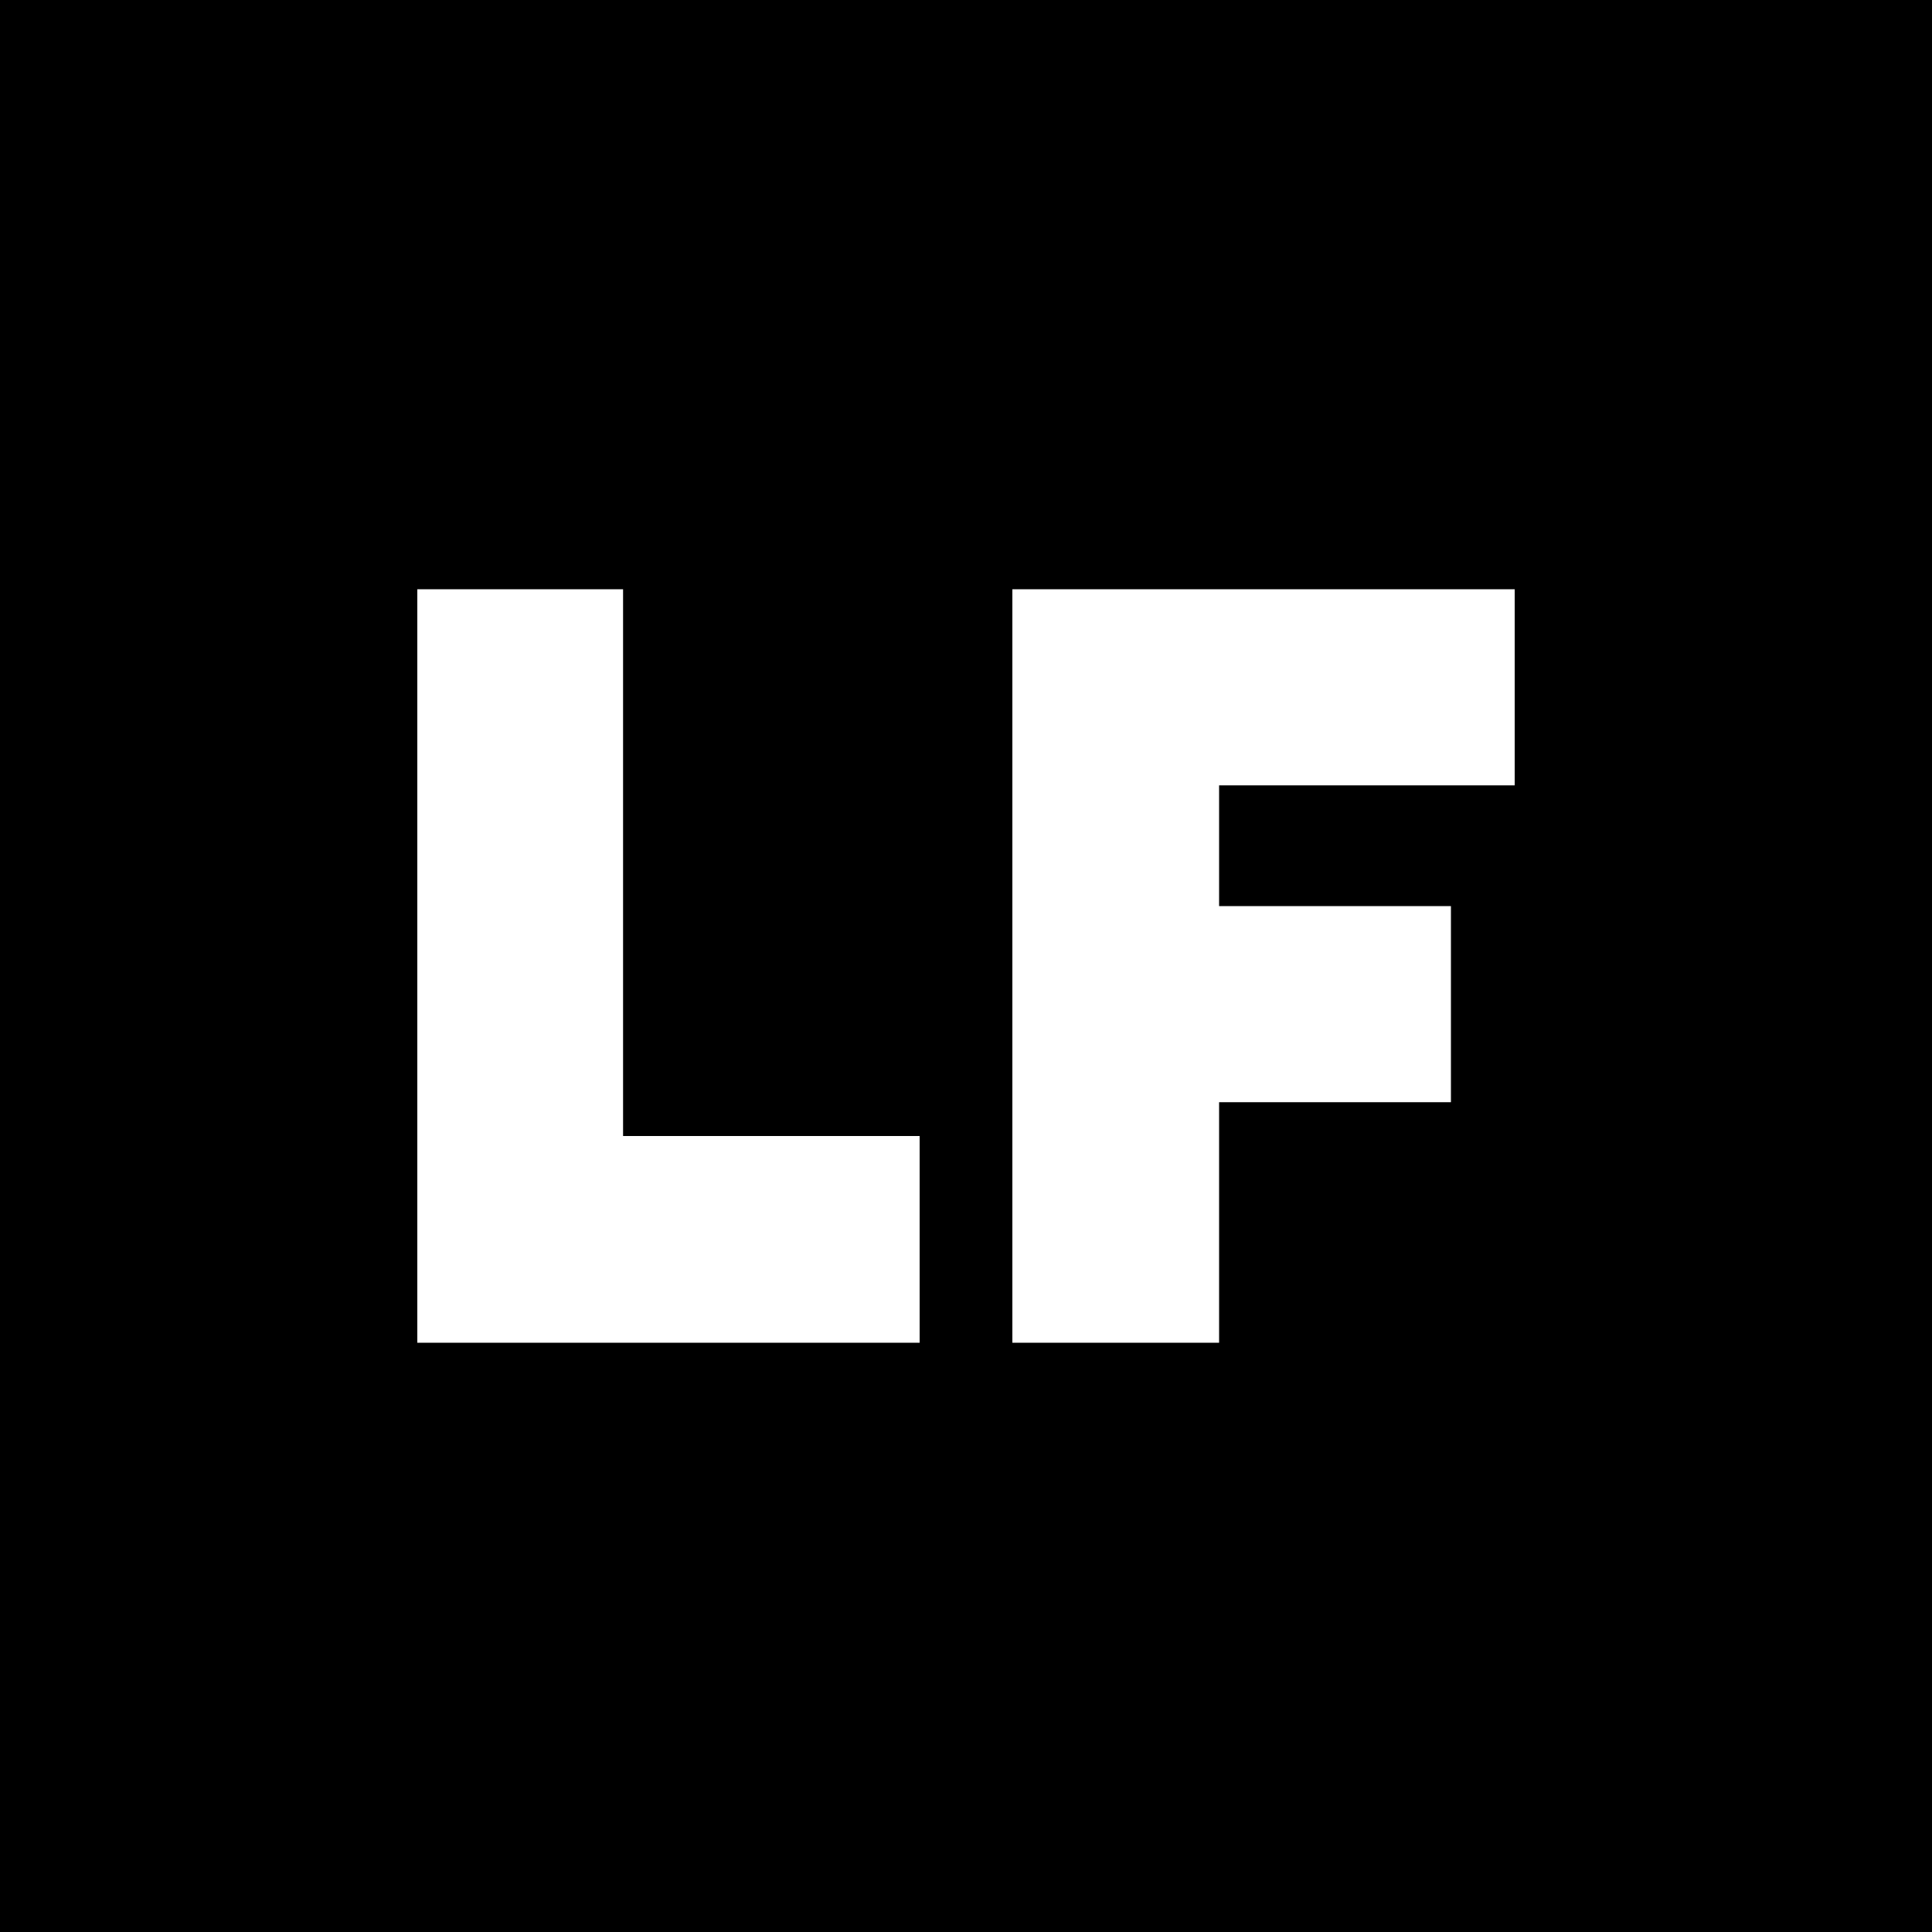
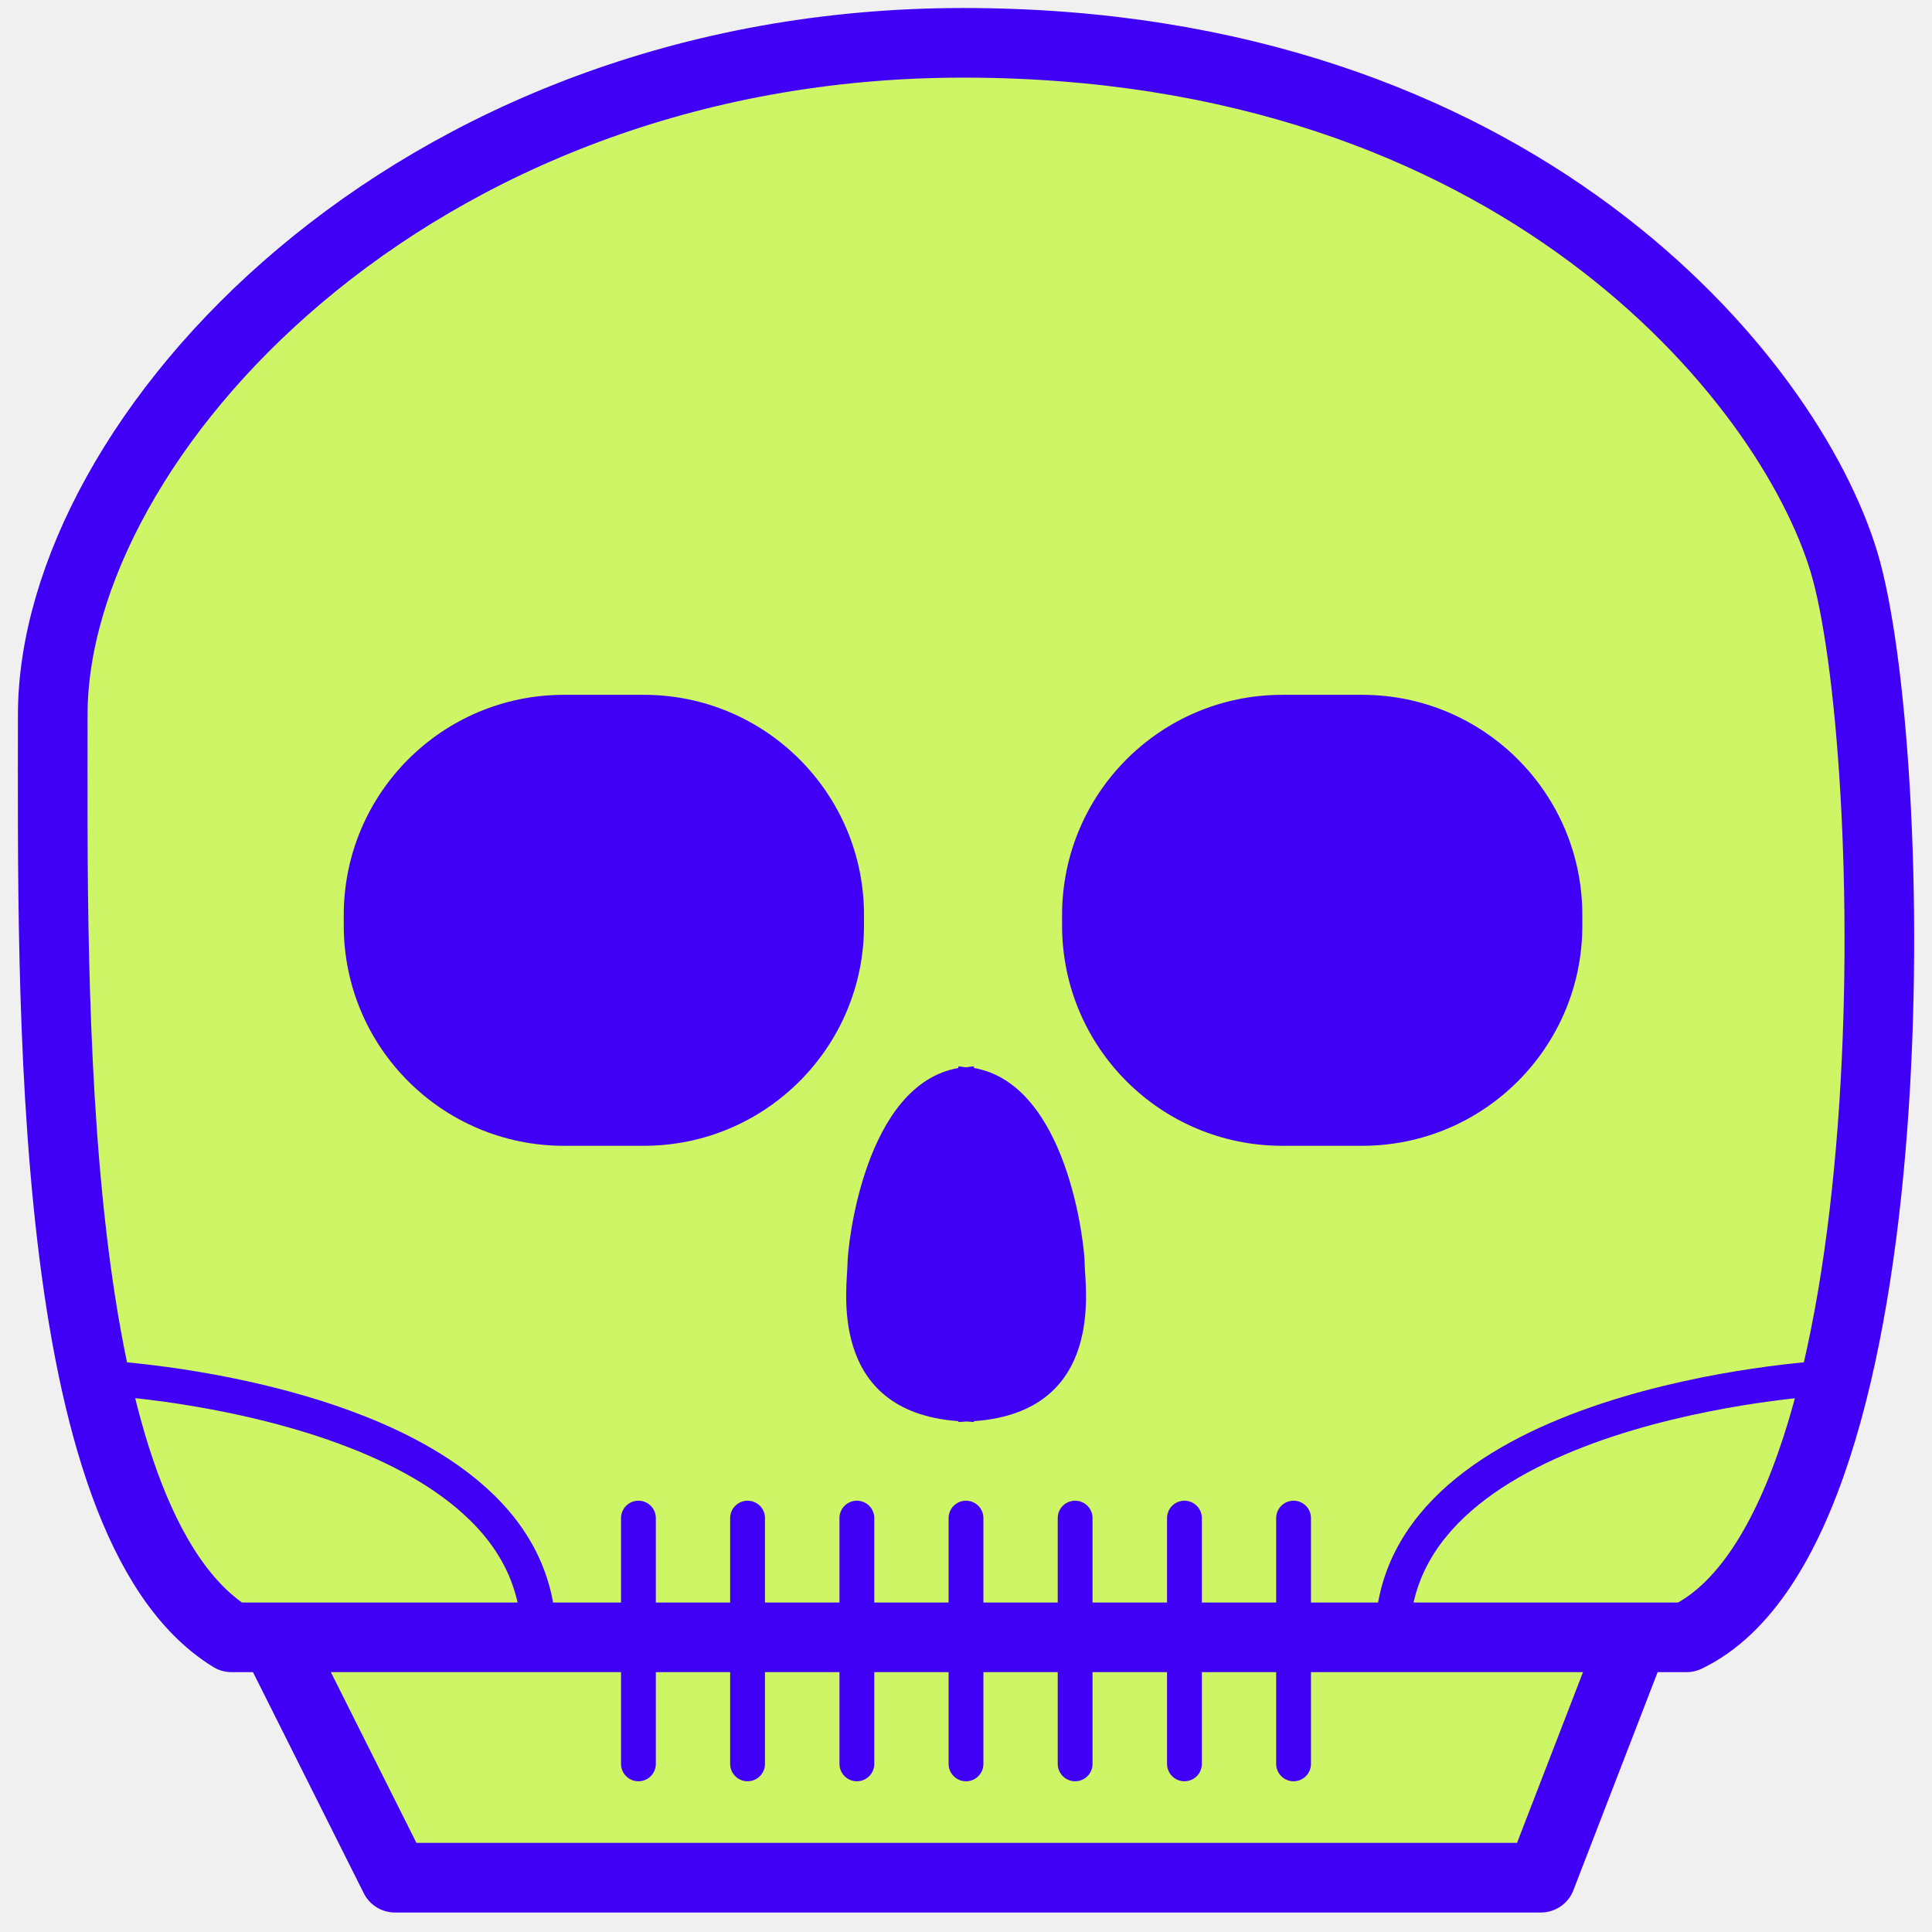
- <svg xmlns="http://www.w3.org/2000/svg" width="20" height="20" viewBox="0 0 20 20">
-   <style>rect { fill: black; } polygon { fill: white; } @media (prefers-color-scheme: dark) { rect { fill: white; } polygon { fill: black; } }</style>
-   <rect x="0" width="20" height="20" stroke-width="0" />
-   <g>
-     <polygon points="6.45 6.1 4.32 6.1 4.32 13.9 9.52 13.9 9.52 11.76 6.45 11.76 6.45 6.1" stroke-width="0" />
-     <polygon points="15.68 8.13 15.68 6.1 10.48 6.1 10.48 13.9 12.62 13.9 12.62 11.41 15.02 11.41 15.02 9.38 12.62 9.38 12.62 8.13 15.68 8.13" stroke-width="0" />
-   </g>
+ <svg xmlns="http://www.w3.org/2000/svg" id="uuid-c4458a83-b62a-4876-a1e2-65dafc89c1ae" viewBox="0 0 111 111">
+   <polyline points="16.14 94.81 22.69 107.88 88.53 107.88 93.58 94.81" fill="#cef565" stroke="#4000f5" stroke-linecap="round" stroke-linejoin="round" stroke-width="4" />
+   <path d="M105.94,32.28c-3.18-10.51-18.82-29.82-50.6-29.82S3.03,25.19,3.03,41.08s-.49,46.39,10.27,52.99h83.6c13.26-6.35,12.22-51.28,9.04-61.79Z" fill="#cef565" stroke="#4000f5" stroke-linecap="round" stroke-linejoin="round" stroke-width="4" />
+   <path d="M104.69,79.19s-24.69,1.42-24.69,14.88" fill="none" stroke="#4000f5" stroke-linecap="round" stroke-linejoin="round" stroke-width="2" />
+   <line x1="36.68" y1="87.22" x2="36.68" y2="101.34" fill="none" stroke="#4000f5" stroke-linecap="round" stroke-linejoin="round" stroke-width="2" />
+   <line x1="42.95" y1="87.22" x2="42.95" y2="101.34" fill="none" stroke="#4000f5" stroke-linecap="round" stroke-linejoin="round" stroke-width="2" />
+   <line x1="49.23" y1="87.22" x2="49.23" y2="101.34" fill="none" stroke="#4000f5" stroke-linecap="round" stroke-linejoin="round" stroke-width="2" />
+   <line x1="55.5" y1="87.22" x2="55.5" y2="101.34" fill="none" stroke="#4000f5" stroke-linecap="round" stroke-linejoin="round" stroke-width="2" />
+   <line x1="61.77" y1="87.22" x2="61.77" y2="101.34" fill="none" stroke="#4000f5" stroke-linecap="round" stroke-linejoin="round" stroke-width="2" />
+   <line x1="68.05" y1="87.22" x2="68.05" y2="101.34" fill="none" stroke="#4000f5" stroke-linecap="round" stroke-linejoin="round" stroke-width="2" />
+   <line x1="74.32" y1="87.22" x2="74.32" y2="101.34" fill="none" stroke="#4000f5" stroke-linecap="round" stroke-linejoin="round" stroke-width="2" />
+   <rect x="19.75" y="39.92" width="29.89" height="25.91" rx="12.65" ry="12.65" fill="#4000f5" />
+   <rect x="61.02" y="39.92" width="29.89" height="25.91" rx="12.65" ry="12.65" transform="translate(151.93 105.75) rotate(-180)" fill="#4000f5" />
+   <path d="M62.32,72.65c0-1.17-1-10.35-6.36-11.29v-.09c-.16,0-.3.03-.45.05-.15-.01-.29-.05-.45-.05v.09c-5.37.94-6.37,10.12-6.37,11.29s-1.24,8.45,6.37,9v.05c.16,0,.3-.02.45-.03.16,0,.29.03.45.03v-.05c7.61-.54,6.36-7.81,6.36-9Z" fill="#4000f5" />
+   <path d="M6.26,79.19s13.56.78,20.58,6.66c2.46,2.05,4.11,4.73,4.11,8.22" fill="none" stroke="#4000f5" stroke-linecap="round" stroke-linejoin="round" stroke-width="2" />
</svg>
